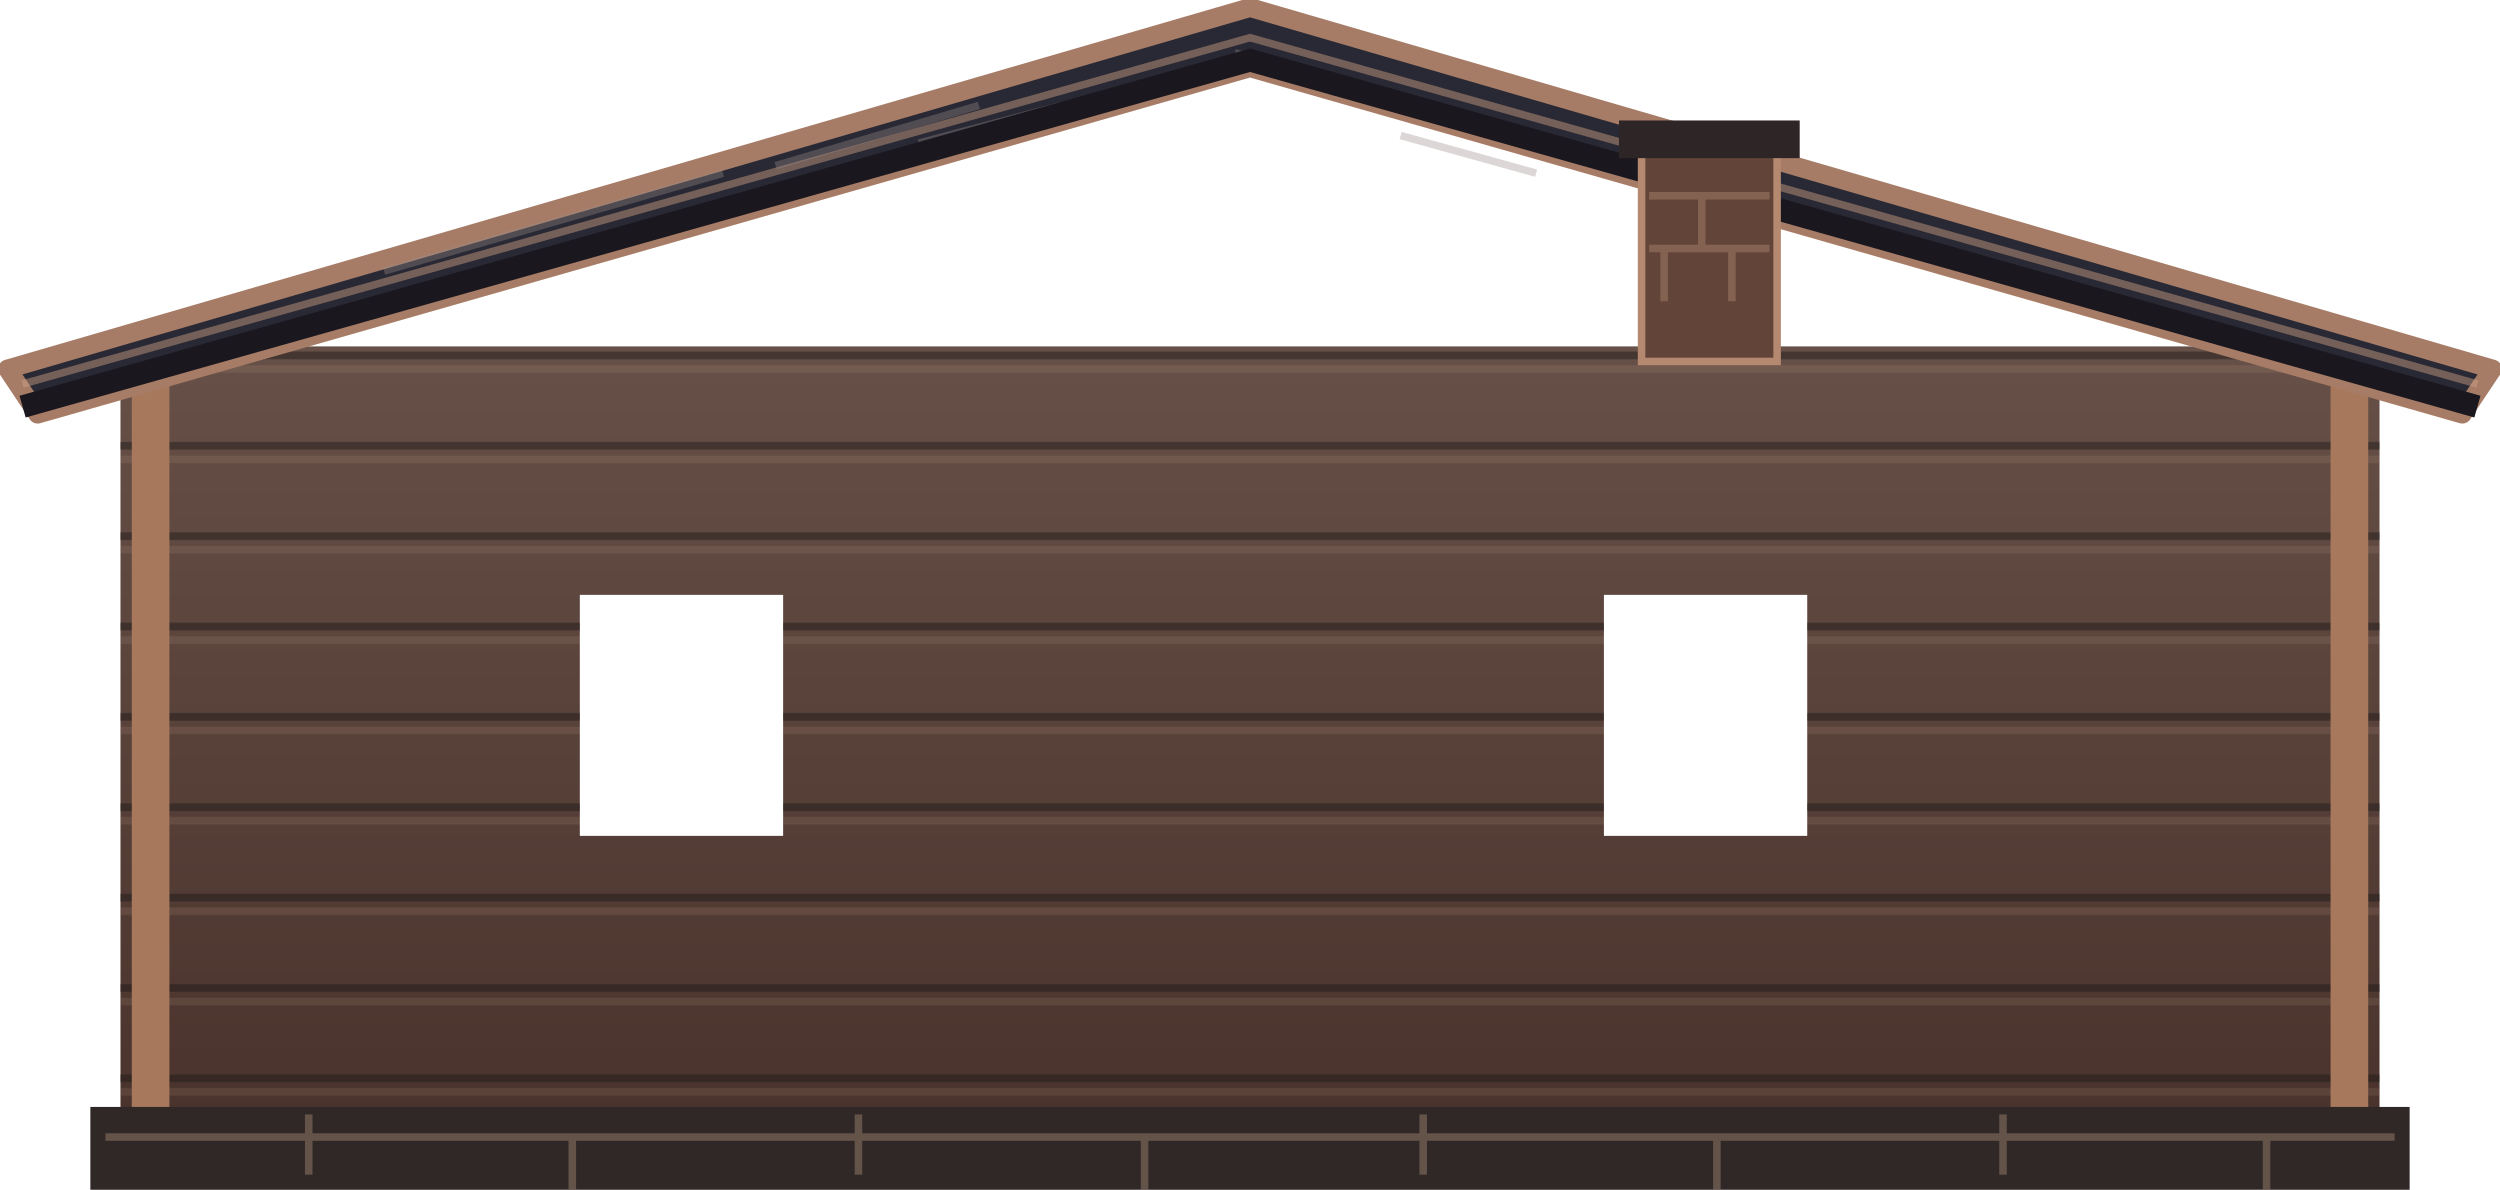
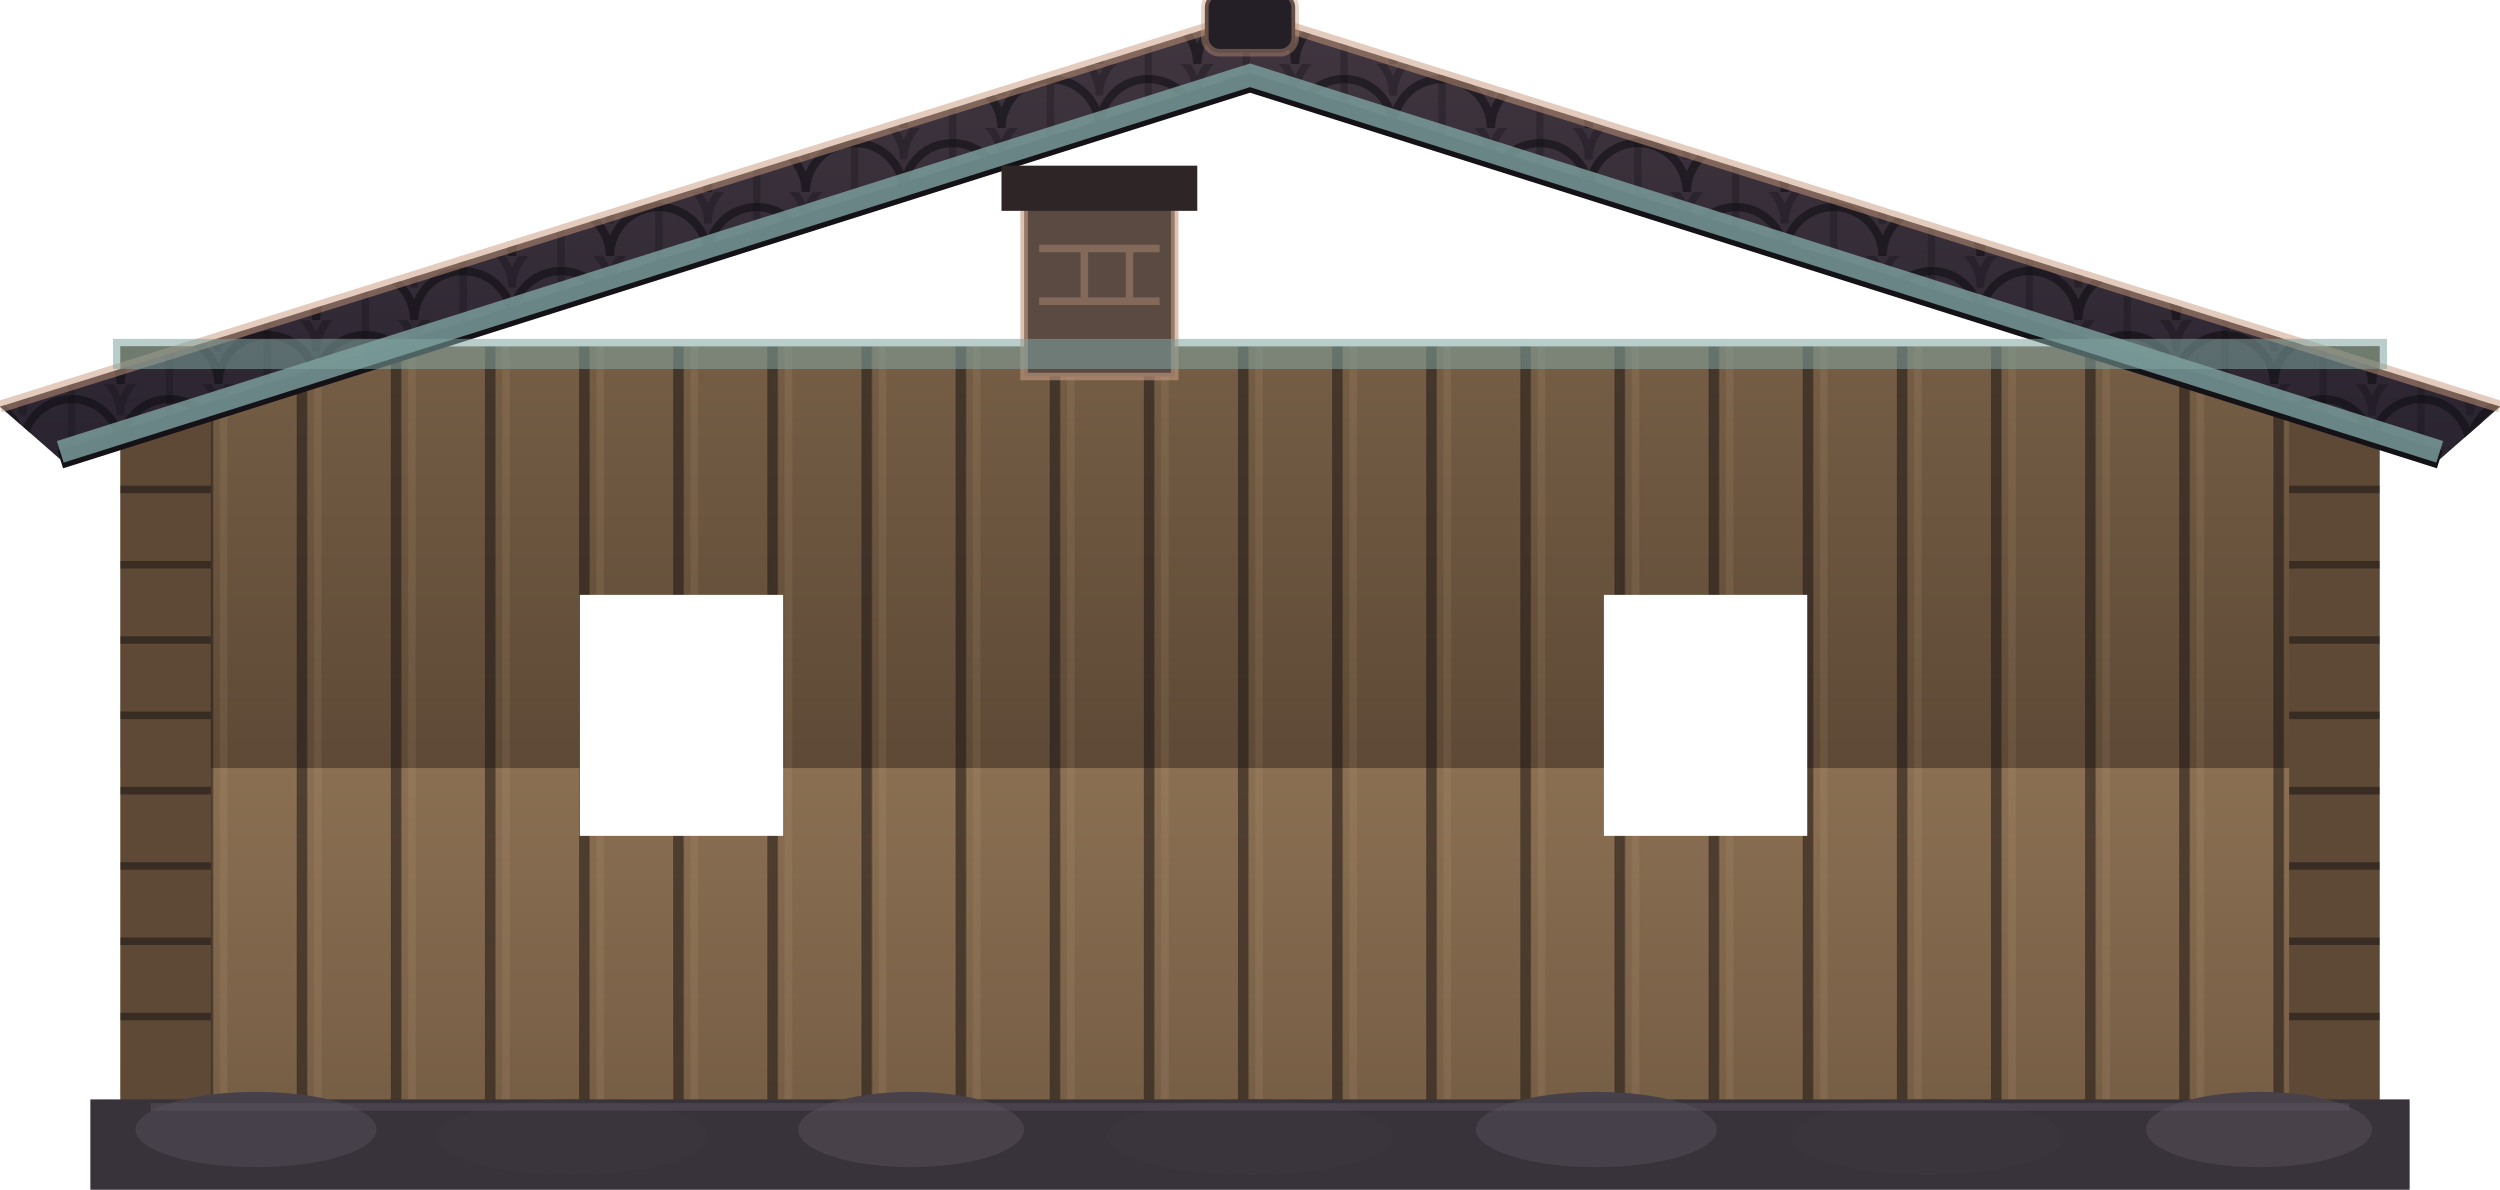
<svg xmlns="http://www.w3.org/2000/svg" width="332" height="158" viewBox="-16 0 332 158">
  <defs>
    <linearGradient id="wall" x2="0" y2="1">
-       <stop stop-color="#665047" />
-       <stop offset="1" stop-color="#49332c" />
+       <stop stop-color="#8a6f52" />
+       <stop offset="1" stop-color="#5d4936" />
    </linearGradient>
-     <pattern id="siding" width="30" height="12" patternUnits="userSpaceOnUse">
-       <path d="M0 11.2H30" stroke="#21191a" stroke-opacity=".48" />
-       <path d="M0 1h30" stroke="#ddb092" stroke-opacity=".13" />
+     <linearGradient id="roofg" x2="0" y2="1">
+       <stop stop-color="#413640" />
+       <stop offset="1" stop-color="#2a2430" />
+     </linearGradient>
+     <pattern id="logs" width="12.5" height="102" patternUnits="userSpaceOnUse">
+       <rect width="12.5" height="102" fill="url(#wall)" />
+       <path d="M11.6 0V102" stroke="#171010" stroke-opacity=".5" stroke-width="1.4" />
+       <path d="M1.2 0V102" stroke="#f0c9a2" stroke-opacity=".09" />
+     </pattern>
+     <pattern id="shingles" width="13" height="8.5" patternUnits="userSpaceOnUse">
+       <path d="M0 8.5a6.5 6.5 0 0 1 13 0" fill="none" stroke="#0e0c11" stroke-opacity=".55" stroke-width="1.1" />
+       <path d="M0 4.2a6.5 6.5 0 0 1 13 0" fill="none" stroke="#0e0c11" stroke-opacity=".3" stroke-width="1" />
+       <path d="M6.5 0v8.5" stroke="#0e0c11" stroke-opacity=".25" />
    </pattern>
    <clipPath id="wall-openings">
      <path clip-rule="evenodd" d="M0 46H300V148H0Z M61 79H88V111H61Z M197 79H224V111H197Z" />
    </clipPath>
+     <clipPath id="roofclip">
+       <path d="M-16 54L150 2L316 54L308 61L150 11L-8 61Z" />
+     </clipPath>
  </defs>
-   <g id="siding" clip-path="url(#wall-openings)">
-     <path d="M0 46H300V148H0Z" fill="url(#wall)" />
-     <path d="M0 46H300V148H0Z" fill="url(#siding)" />
-     <path d="M4 46V148M296 46V148" stroke="#a7785c" stroke-width="5" />
+   <g clip-path="url(#wall-openings)">
+     <rect x="0" y="46" width="300" height="102" fill="url(#logs)" />
+     <g id="corners">
+       <rect x="-1" y="45" width="13" height="104" rx="3" fill="#5d4936" />
+       <rect x="288" y="45" width="13" height="104" rx="3" fill="#5d4936" />
+       <path d="M-1 55h13M-1 65h13M-1 75h13M-1 85h13M-1 95h13M-1 105h13M-1 115h13M-1 125h13M-1 135h13M288 55h13M288 65h13M288 75h13M288 85h13M288 95h13M288 105h13M288 115h13M288 125h13M288 135h13" stroke="#171010" stroke-opacity=".5" />
+     </g>
  </g>
  <g id="foundation">
-     <path d="M-4 147H304V158H-4Z" fill="#302827" />
-     <path d="M-2 151h304M25 148v8m35-5v7m38-10v8m38-5v7m37-10v8m39-5v7m38-10v8m35-5v7" stroke="#806a5b" stroke-opacity=".65" />
+     <rect x="-4" y="146" width="308" height="12" fill="#38323a" />
+     <ellipse cx="18" cy="150" rx="16" ry="5" fill="#454049" />
+     <ellipse cx="60" cy="151" rx="18" ry="5" fill="#3a343c" />
+     <ellipse cx="105" cy="150" rx="15" ry="5" fill="#484149" />
+     <ellipse cx="150" cy="151" rx="19" ry="5" fill="#3a343c" />
+     <ellipse cx="196" cy="150" rx="16" ry="5" fill="#454049" />
+     <ellipse cx="240" cy="151" rx="18" ry="5" fill="#3a343c" />
+     <ellipse cx="284" cy="150" rx="15" ry="5" fill="#484149" />
+     <path d="M4 147h292" stroke="#5c5560" stroke-opacity=".5" />
  </g>
  <g id="roof">
-     <path d="M-15 49L150 1L315 49L311 55L150 9L-11 55Z" fill="#282934" stroke="#a67c67" stroke-width="2.5" stroke-linejoin="round" />
-     <path d="M-13 51L150 5L313 51" fill="none" stroke="#d1a087" stroke-opacity=".45" stroke-width="1" />
-     <path d="M35 36l45-13m7-1l27-8m34-7l39 11m8 2l45 13m-134-14l19-5m45 4l18 5" stroke="#9b8d89" stroke-opacity=".35" stroke-width="1" />
-     <path d="M-13 54L150 8L313 54" fill="none" stroke="#1a171e" stroke-width="3" />
+     <path d="M-16 54L150 2L316 54L308 61L150 11L-8 61Z" fill="url(#roofg)" />
+     <path d="M-16 54L150 2L316 54L308 61L150 11L-8 61Z" fill="url(#shingles)" />
+     <path d="M-16 54L150 2L316 54" fill="none" stroke="#c99a7c" stroke-opacity=".5" stroke-width="1.6" />
+     <path d="M-8 61L150 11L308 61" fill="none" stroke="#141117" stroke-width="2.5" />
+     <rect x="144" y="-1" width="12" height="8" rx="2" fill="#241f26" stroke="#c99a7c" stroke-opacity=".4" />
  </g>
  <g id="chimney">
-     <path d="M202 19h18v29h-18Z" fill="#624439" stroke="#b48970" />
-     <path d="M199 16h24v5h-24Z" fill="#2d2526" />
-     <path d="M203 26h16m-16 7h16m-9-7v7m-5 0v7m9-7v7" stroke="#c39a7f" stroke-opacity=".35" />
+     <path d="M120 26h20v24h-20Z" fill="#5a4a42" stroke="#c39a7f" stroke-opacity=".6" />
+     <path d="M117 22h26v6h-26Z" fill="#2d2526" />
+     <path d="M122 33h16M122 40h16M128 33v7M134 33v7" stroke="#e0b393" stroke-opacity=".3" />
+   </g>
+   <g id="paint">
+     <path d="M-8 60L150 10L308 60" fill="none" stroke="#7fa3a0" stroke-opacity=".8" stroke-width="3" />
+     <path d="M-1 45h302v4h-302Z" fill="#7fa3a0" fill-opacity=".55" />
  </g>
</svg>
